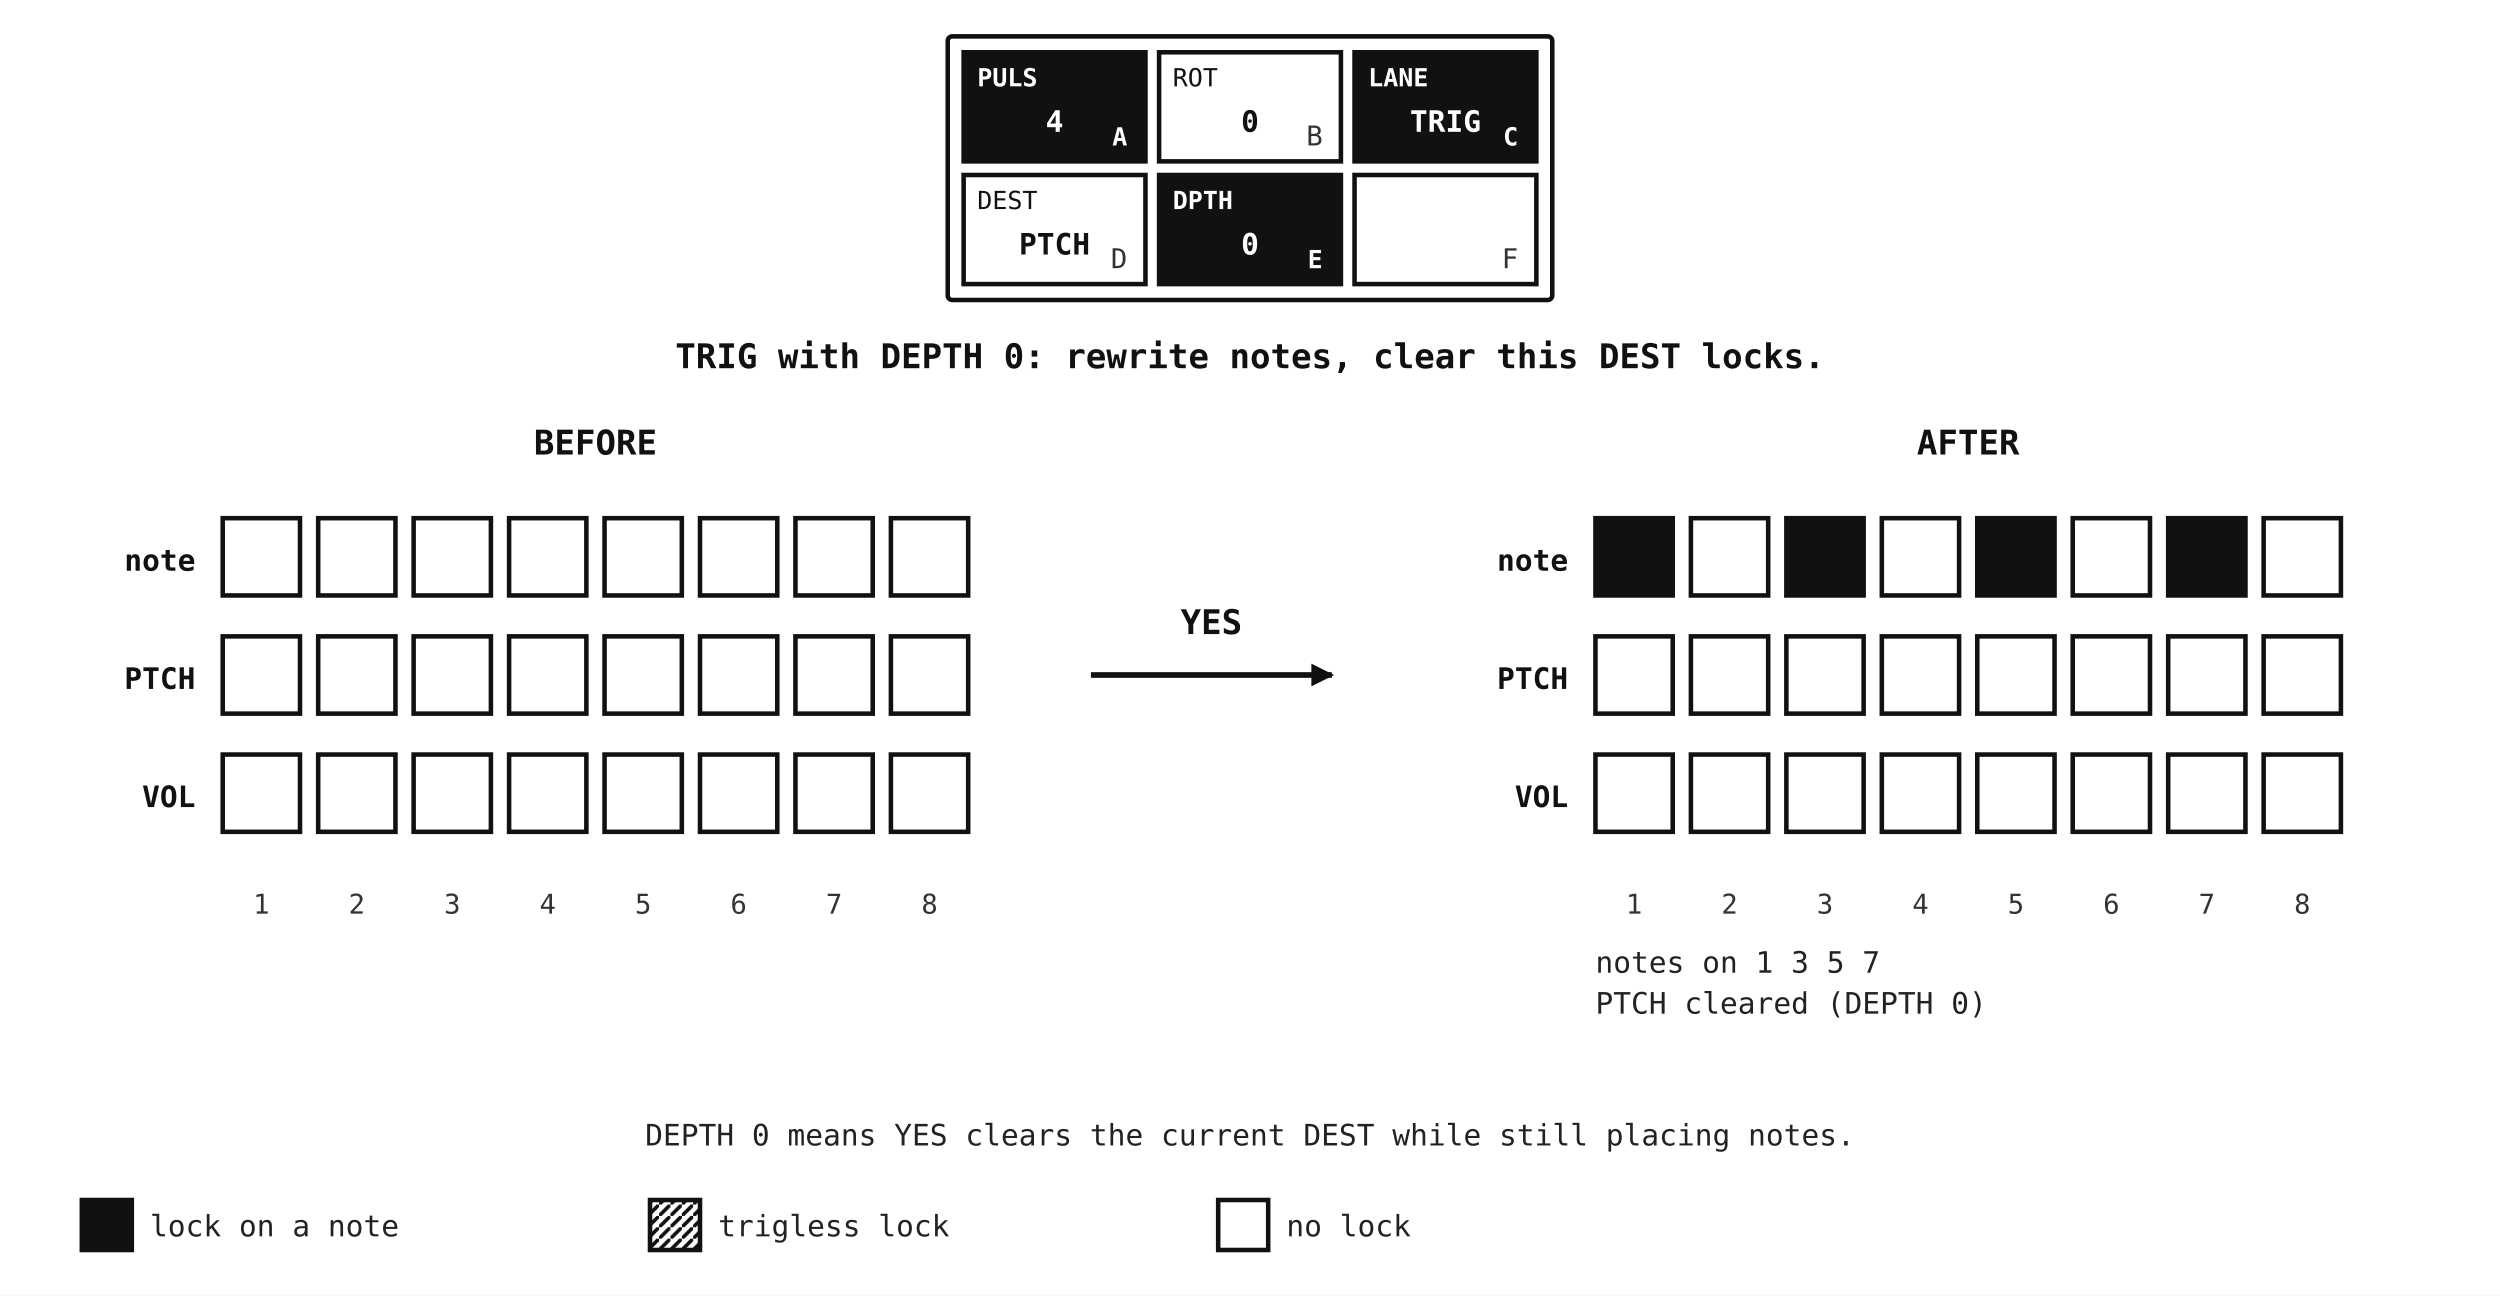
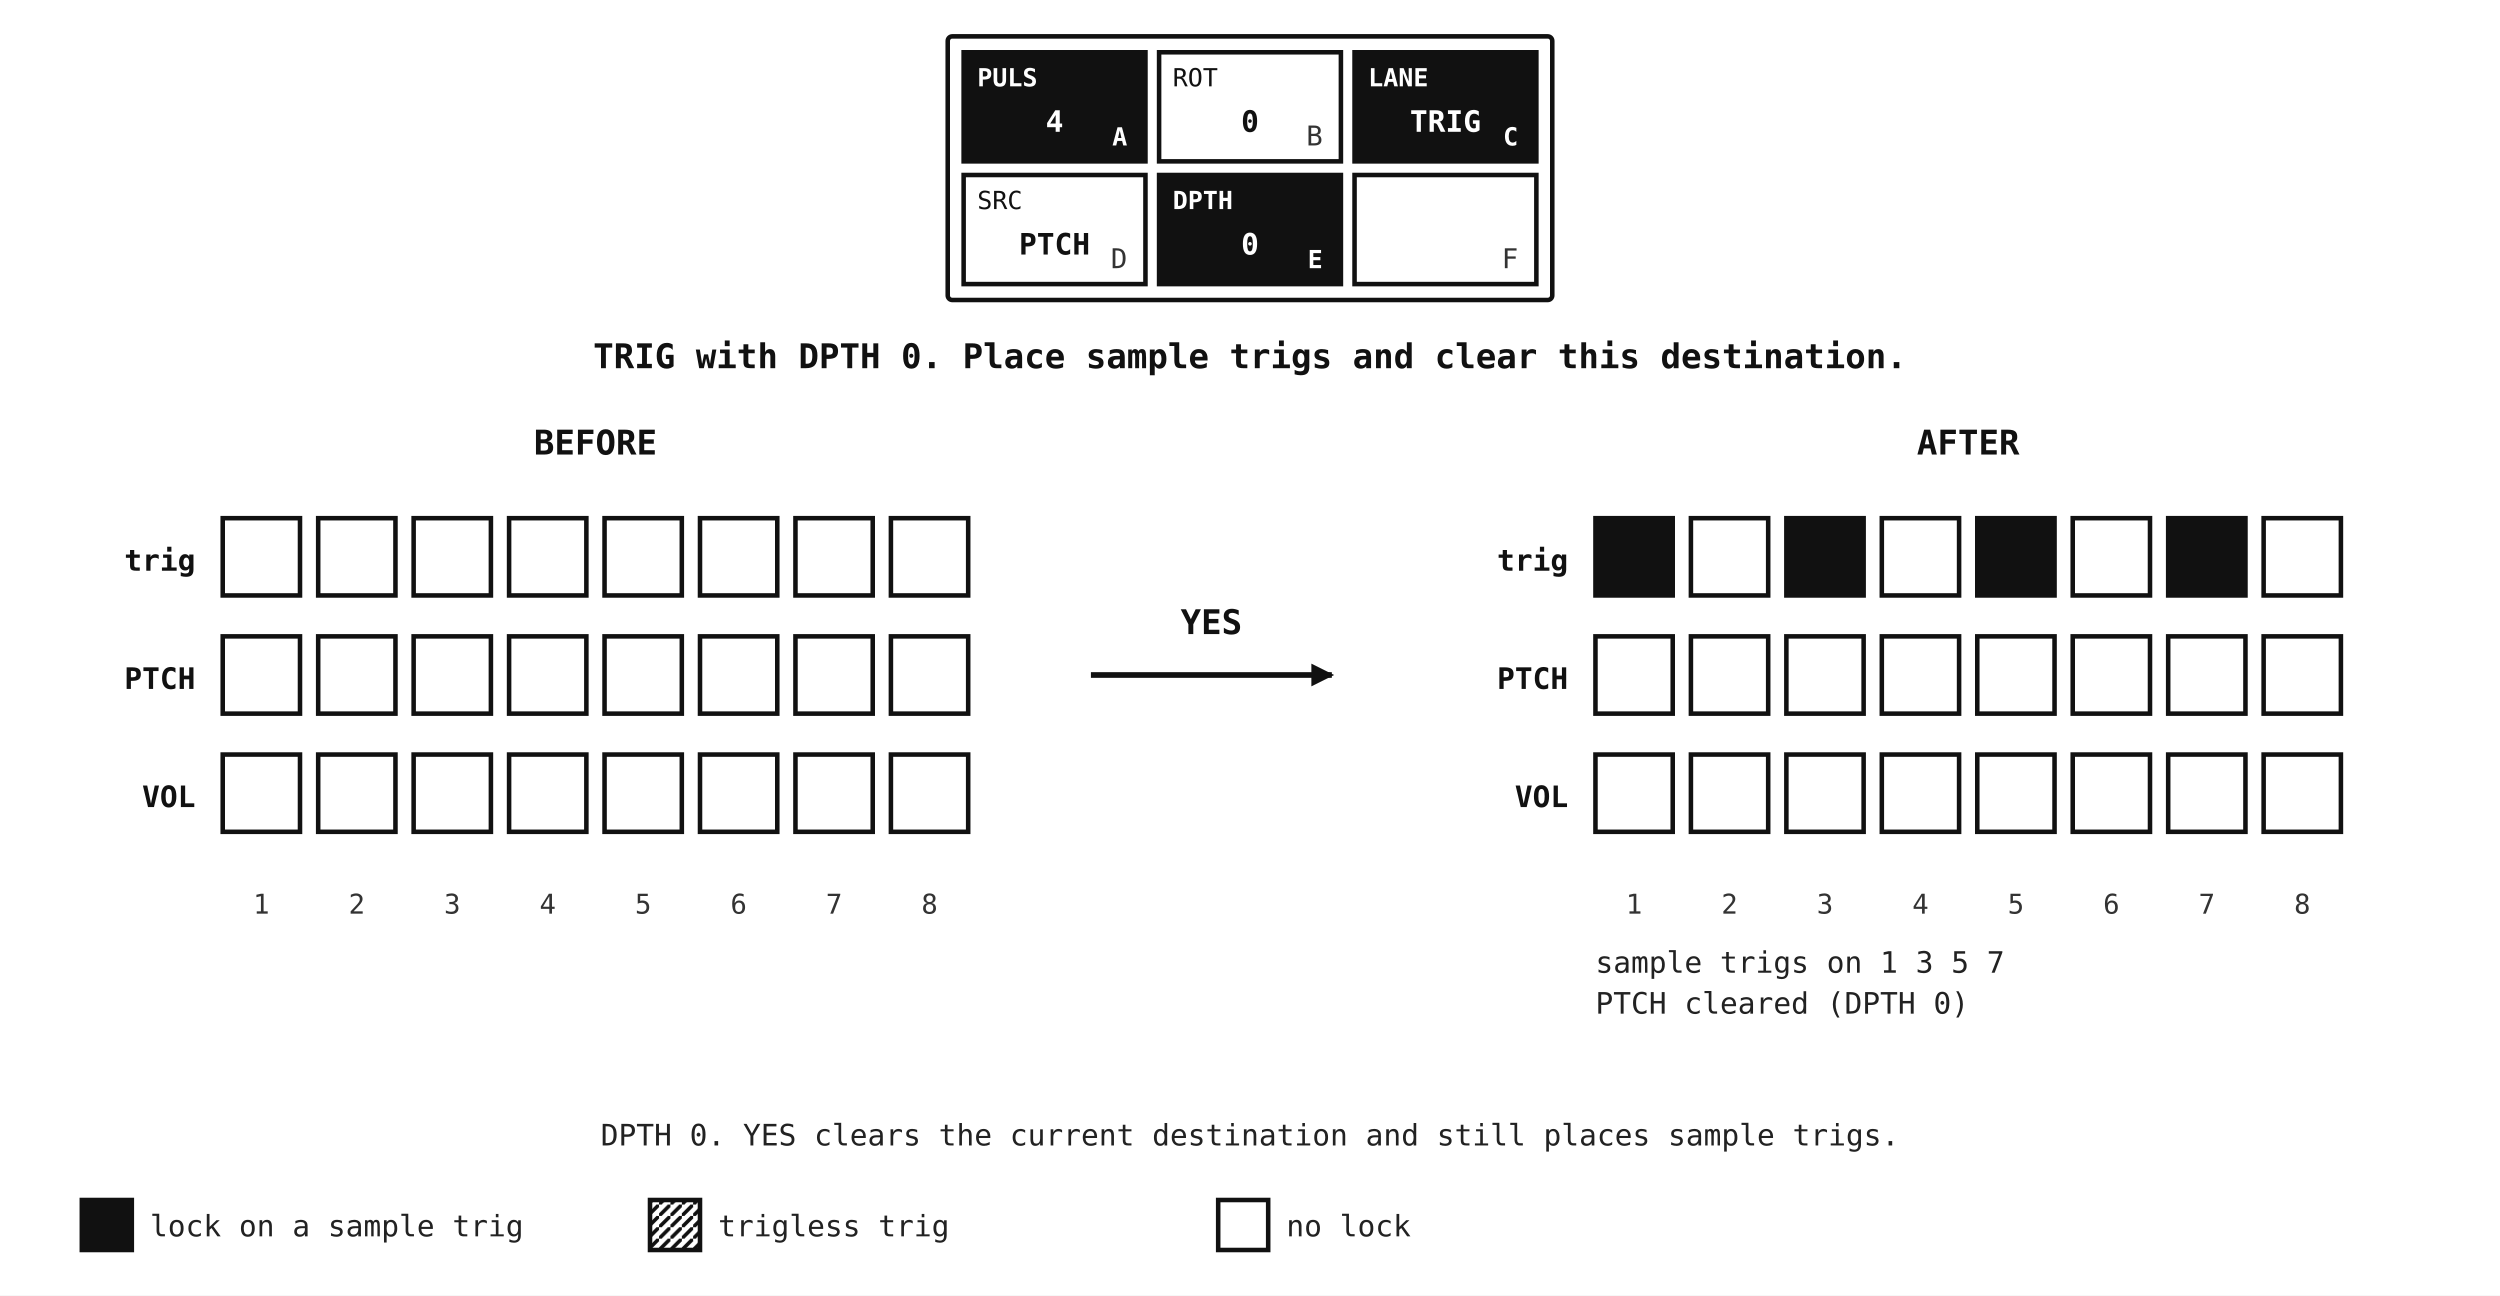
<svg xmlns="http://www.w3.org/2000/svg" viewBox="0 0 1100 570" width="1100" height="570" role="img">
  <rect width="1100" height="570" fill="#fff" />
  <defs>
    <pattern id="hatch" patternUnits="userSpaceOnUse" width="5" height="5">
      <path d="M0 5 L5 0" stroke="#111" stroke-width="1.6" />
    </pattern>
    <marker id="a" markerUnits="userSpaceOnUse" viewBox="0 0 10 10" refX="9" refY="5" markerWidth="10" markerHeight="10" orient="auto">
      <path d="M0 0 L10 5 L0 10 Z" fill="#111" />
    </marker>
  </defs>
  <style>
    .t { font: 15px ui-monospace, Menlo, Consolas, monospace; fill:#111; font-weight:700; }
    .t-sm { font: 13px ui-monospace, Menlo, Consolas, monospace; fill:#222; }
    .t-xs { font: 12px ui-monospace, Menlo, Consolas, monospace; fill:#333; }
    .lab { font: 13px ui-monospace, Menlo, Consolas, monospace; fill:#111; font-weight:700; }
    .kn { font: 11px ui-monospace, Menlo, Consolas, monospace; fill:#111; }
    .kn-inv { font: 11px ui-monospace, Menlo, Consolas, monospace; fill:#fff; font-weight:700; }
    .kn-val { font: 13px ui-monospace, Menlo, Consolas, monospace; fill:#111; font-weight:700; }
    .kn-val-inv { font: 13px ui-monospace, Menlo, Consolas, monospace; fill:#fff; font-weight:700; }
    .arr { fill:none; stroke:#111; stroke-width:2.5; marker-end:url(#a); }
    .panel { fill:#fff; stroke:#111; stroke-width:2; }
  </style>
  <rect class="panel" x="417" y="16" width="266" height="116" rx="2" />
  <rect x="424" y="23" width="80" height="48" fill="#111" stroke="#111" stroke-width="2" />
  <text class="kn-inv" x="430" y="38">PULS</text>
  <text class="kn-val-inv" x="464.0" y="58" text-anchor="middle">4</text>
  <text class="kn-inv" x="496" y="64" text-anchor="end">A</text>
  <rect x="510" y="23" width="80" height="48" fill="#fff" stroke="#111" stroke-width="2" />
  <text class="kn" x="516" y="38">ROT</text>
  <text class="kn-val" x="550.0" y="58" text-anchor="middle">0</text>
  <text class="t-xs" x="582" y="64" text-anchor="end">B</text>
  <rect x="596" y="23" width="80" height="48" fill="#111" stroke="#111" stroke-width="2" />
  <text class="kn-inv" x="602" y="38">LANE</text>
  <text class="kn-val-inv" x="636.0" y="58" text-anchor="middle">TRIG</text>
  <text class="kn-inv" x="668" y="64" text-anchor="end">C</text>
  <rect x="424" y="77" width="80" height="48" fill="#fff" stroke="#111" stroke-width="2" />
-   <text class="kn" x="430" y="92">DEST</text>
+   <text class="kn" x="430" y="92">SRC</text>
  <text class="kn-val" x="464.0" y="112" text-anchor="middle">PTCH</text>
  <text class="t-xs" x="496" y="118" text-anchor="end">D</text>
  <rect x="510" y="77" width="80" height="48" fill="#111" stroke="#111" stroke-width="2" />
  <text class="kn-inv" x="516" y="92">DPTH</text>
  <text class="kn-val-inv" x="550.0" y="112" text-anchor="middle">0</text>
  <text class="kn-inv" x="582" y="118" text-anchor="end">E</text>
  <rect x="596" y="77" width="80" height="48" fill="#fff" stroke="#111" stroke-width="2" />
  <text class="t-xs" x="668" y="118" text-anchor="end">F</text>
-   <text class="t" x="550.0" y="162" text-anchor="middle">TRIG with DEPTH 0: rewrite notes, clear this DEST locks.</text>
+   <text class="t" x="550.0" y="162" text-anchor="middle">TRIG with DPTH 0. Place sample trigs and clear this destination.</text>
  <text class="t" x="262.0" y="200" text-anchor="middle">BEFORE</text>
-   <text class="lab" x="86" y="251.12" text-anchor="end">note</text>
+   <text class="lab" x="86" y="251.12" text-anchor="end">trig</text>
  <rect x="98" y="228" width="34" height="34" fill="#fff" stroke="#111" stroke-width="2" />
  <rect x="140" y="228" width="34" height="34" fill="#fff" stroke="#111" stroke-width="2" />
  <rect x="182" y="228" width="34" height="34" fill="#fff" stroke="#111" stroke-width="2" />
  <rect x="224" y="228" width="34" height="34" fill="#fff" stroke="#111" stroke-width="2" />
  <rect x="266" y="228" width="34" height="34" fill="#fff" stroke="#111" stroke-width="2" />
  <rect x="308" y="228" width="34" height="34" fill="#fff" stroke="#111" stroke-width="2" />
  <rect x="350" y="228" width="34" height="34" fill="#fff" stroke="#111" stroke-width="2" />
  <rect x="392" y="228" width="34" height="34" fill="#fff" stroke="#111" stroke-width="2" />
  <text class="lab" x="86" y="303.12" text-anchor="end">PTCH</text>
  <rect x="98" y="280" width="34" height="34" fill="#fff" stroke="#111" stroke-width="2" />
  <rect x="140" y="280" width="34" height="34" fill="#fff" stroke="#111" stroke-width="2" />
  <rect x="182" y="280" width="34" height="34" fill="#fff" stroke="#111" stroke-width="2" />
  <rect x="224" y="280" width="34" height="34" fill="#fff" stroke="#111" stroke-width="2" />
  <rect x="266" y="280" width="34" height="34" fill="#fff" stroke="#111" stroke-width="2" />
  <rect x="308" y="280" width="34" height="34" fill="#fff" stroke="#111" stroke-width="2" />
  <rect x="350" y="280" width="34" height="34" fill="#fff" stroke="#111" stroke-width="2" />
  <rect x="392" y="280" width="34" height="34" fill="#fff" stroke="#111" stroke-width="2" />
  <text class="lab" x="86" y="355.12" text-anchor="end">VOL</text>
  <rect x="98" y="332" width="34" height="34" fill="#fff" stroke="#111" stroke-width="2" />
  <rect x="140" y="332" width="34" height="34" fill="#fff" stroke="#111" stroke-width="2" />
  <rect x="182" y="332" width="34" height="34" fill="#fff" stroke="#111" stroke-width="2" />
  <rect x="224" y="332" width="34" height="34" fill="#fff" stroke="#111" stroke-width="2" />
  <rect x="266" y="332" width="34" height="34" fill="#fff" stroke="#111" stroke-width="2" />
  <rect x="308" y="332" width="34" height="34" fill="#fff" stroke="#111" stroke-width="2" />
  <rect x="350" y="332" width="34" height="34" fill="#fff" stroke="#111" stroke-width="2" />
  <rect x="392" y="332" width="34" height="34" fill="#fff" stroke="#111" stroke-width="2" />
  <text class="t-xs" x="115.0" y="402" text-anchor="middle">1</text>
  <text class="t-xs" x="157.0" y="402" text-anchor="middle">2</text>
  <text class="t-xs" x="199.0" y="402" text-anchor="middle">3</text>
  <text class="t-xs" x="241.0" y="402" text-anchor="middle">4</text>
  <text class="t-xs" x="283.0" y="402" text-anchor="middle">5</text>
  <text class="t-xs" x="325.0" y="402" text-anchor="middle">6</text>
  <text class="t-xs" x="367.0" y="402" text-anchor="middle">7</text>
  <text class="t-xs" x="409.0" y="402" text-anchor="middle">8</text>
  <text class="t" x="866.0" y="200" text-anchor="middle">AFTER</text>
-   <text class="lab" x="690" y="251.12" text-anchor="end">note</text>
+   <text class="lab" x="690" y="251.12" text-anchor="end">trig</text>
  <rect x="702" y="228" width="34" height="34" fill="#111" stroke="#111" stroke-width="2" />
  <rect x="744" y="228" width="34" height="34" fill="#fff" stroke="#111" stroke-width="2" />
  <rect x="786" y="228" width="34" height="34" fill="#111" stroke="#111" stroke-width="2" />
  <rect x="828" y="228" width="34" height="34" fill="#fff" stroke="#111" stroke-width="2" />
  <rect x="870" y="228" width="34" height="34" fill="#111" stroke="#111" stroke-width="2" />
  <rect x="912" y="228" width="34" height="34" fill="#fff" stroke="#111" stroke-width="2" />
  <rect x="954" y="228" width="34" height="34" fill="#111" stroke="#111" stroke-width="2" />
  <rect x="996" y="228" width="34" height="34" fill="#fff" stroke="#111" stroke-width="2" />
  <text class="lab" x="690" y="303.12" text-anchor="end">PTCH</text>
  <rect x="702" y="280" width="34" height="34" fill="#fff" stroke="#111" stroke-width="2" />
  <rect x="744" y="280" width="34" height="34" fill="#fff" stroke="#111" stroke-width="2" />
  <rect x="786" y="280" width="34" height="34" fill="#fff" stroke="#111" stroke-width="2" />
  <rect x="828" y="280" width="34" height="34" fill="#fff" stroke="#111" stroke-width="2" />
  <rect x="870" y="280" width="34" height="34" fill="#fff" stroke="#111" stroke-width="2" />
  <rect x="912" y="280" width="34" height="34" fill="#fff" stroke="#111" stroke-width="2" />
  <rect x="954" y="280" width="34" height="34" fill="#fff" stroke="#111" stroke-width="2" />
  <rect x="996" y="280" width="34" height="34" fill="#fff" stroke="#111" stroke-width="2" />
  <text class="lab" x="690" y="355.12" text-anchor="end">VOL</text>
  <rect x="702" y="332" width="34" height="34" fill="#fff" stroke="#111" stroke-width="2" />
  <rect x="744" y="332" width="34" height="34" fill="#fff" stroke="#111" stroke-width="2" />
  <rect x="786" y="332" width="34" height="34" fill="#fff" stroke="#111" stroke-width="2" />
  <rect x="828" y="332" width="34" height="34" fill="#fff" stroke="#111" stroke-width="2" />
  <rect x="870" y="332" width="34" height="34" fill="#fff" stroke="#111" stroke-width="2" />
  <rect x="912" y="332" width="34" height="34" fill="#fff" stroke="#111" stroke-width="2" />
  <rect x="954" y="332" width="34" height="34" fill="#fff" stroke="#111" stroke-width="2" />
  <rect x="996" y="332" width="34" height="34" fill="#fff" stroke="#111" stroke-width="2" />
  <text class="t-xs" x="719.0" y="402" text-anchor="middle">1</text>
  <text class="t-xs" x="761.0" y="402" text-anchor="middle">2</text>
  <text class="t-xs" x="803.0" y="402" text-anchor="middle">3</text>
  <text class="t-xs" x="845.0" y="402" text-anchor="middle">4</text>
  <text class="t-xs" x="887.0" y="402" text-anchor="middle">5</text>
  <text class="t-xs" x="929.0" y="402" text-anchor="middle">6</text>
  <text class="t-xs" x="971.0" y="402" text-anchor="middle">7</text>
  <text class="t-xs" x="1013.0" y="402" text-anchor="middle">8</text>
  <text class="t" x="533.0" y="279.0" text-anchor="middle">YES</text>
  <line class="arr" x1="480" y1="297.0" x2="586" y2="297.0" />
-   <text class="t-sm" x="702" y="428">notes on 1 3 5 7</text>
-   <text class="t-sm" x="702" y="446">PTCH cleared (DEPTH 0)</text>
-   <text class="t-sm" x="550.0" y="504" text-anchor="middle">DEPTH 0 means YES clears the current DEST while still placing notes.</text>
+   <text class="t-sm" x="702" y="428">sample trigs on 1 3 5 7</text>
+   <text class="t-sm" x="702" y="446">PTCH cleared (DPTH 0)</text>
+   <text class="t-sm" x="550.0" y="504" text-anchor="middle">DPTH 0. YES clears the current destination and still places sample trigs.</text>
  <rect x="36" y="528" width="22" height="22" fill="#111" stroke="#111" stroke-width="2" />
-   <text class="t-sm" x="66" y="544">lock on a note</text>
+   <text class="t-sm" x="66" y="544">lock on a sample trig</text>
  <rect x="286" y="528" width="22" height="22" fill="url(#hatch)" stroke="#111" stroke-width="2" />
-   <text class="t-sm" x="316" y="544">trigless lock</text>
+   <text class="t-sm" x="316" y="544">trigless trig</text>
  <rect x="536" y="528" width="22" height="22" fill="#fff" stroke="#111" stroke-width="2" />
  <text class="t-sm" x="566" y="544">no lock</text>
</svg>
